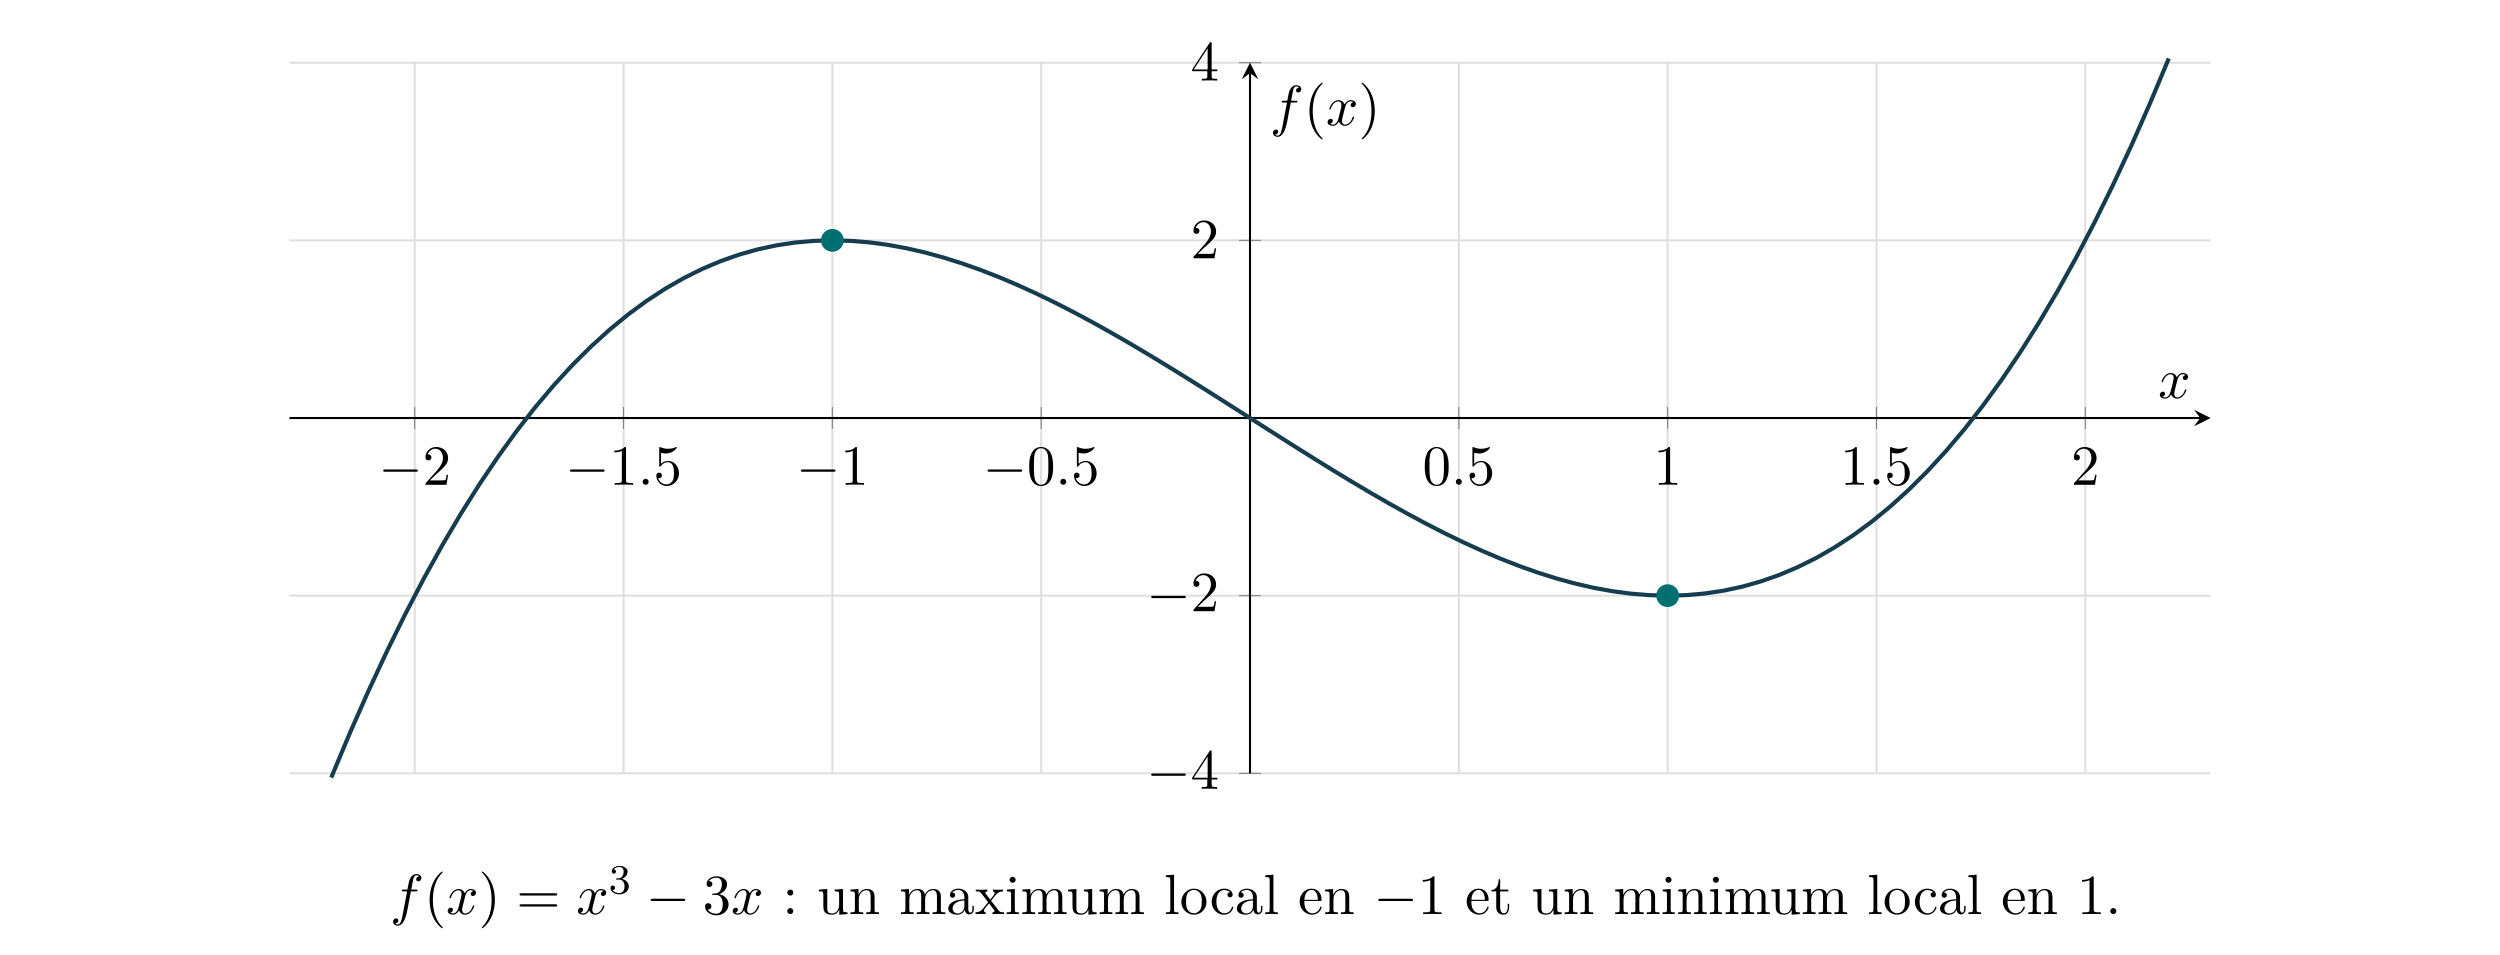
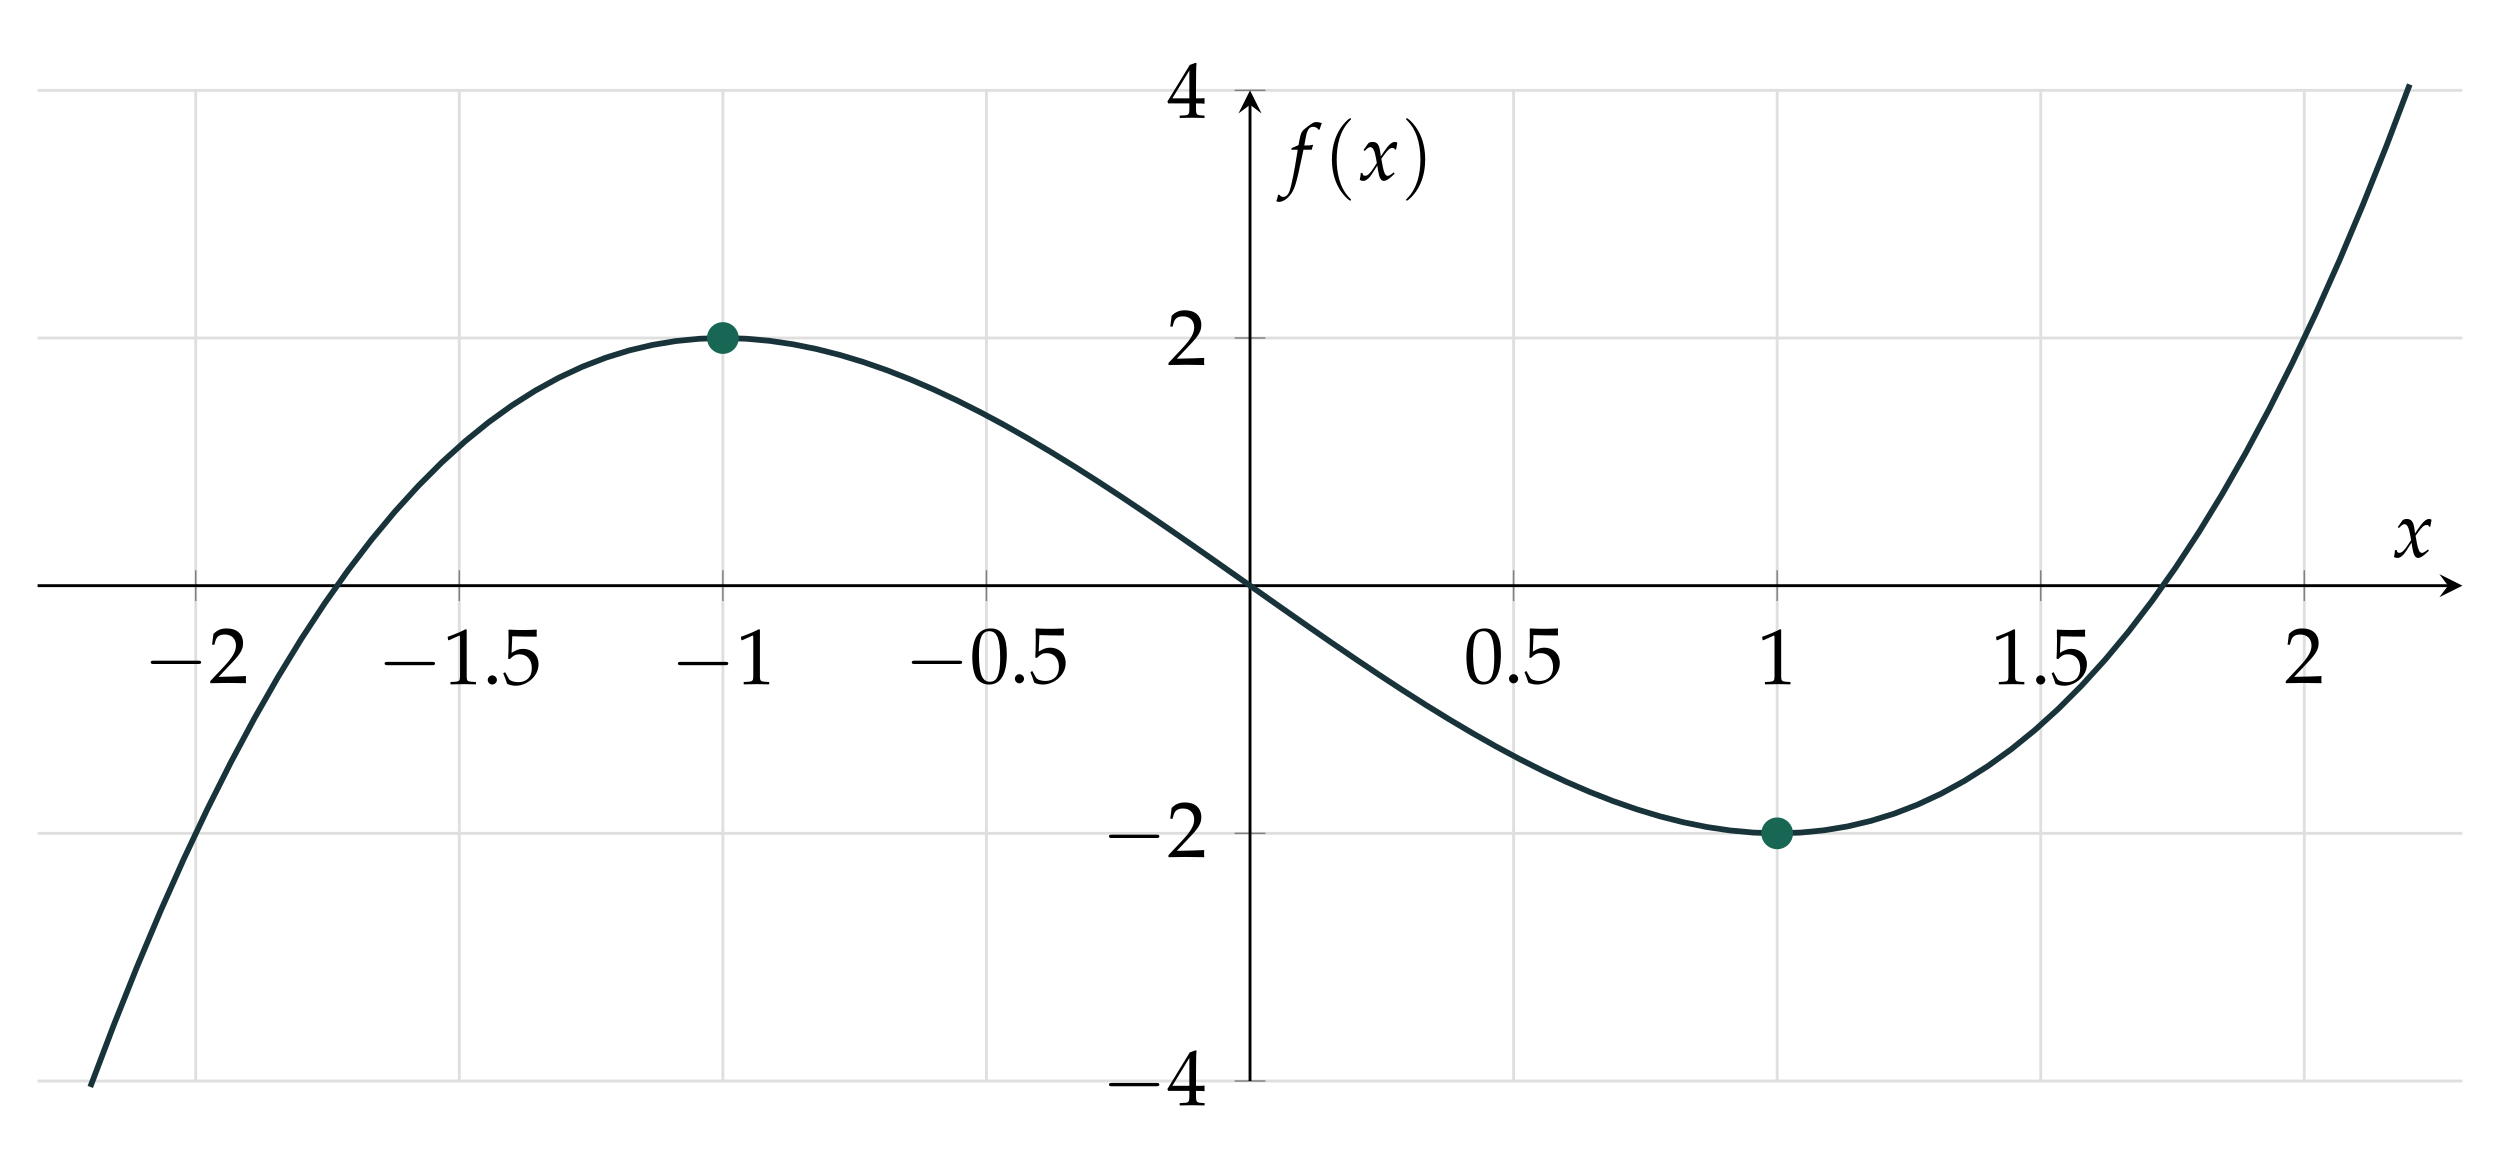
- <svg xmlns="http://www.w3.org/2000/svg" xmlns:xlink="http://www.w3.org/1999/xlink" version="1.1" width="480.514" height="183.398" viewBox="0 0 480.514 183.398">
+ <svg xmlns="http://www.w3.org/2000/svg" xmlns:xlink="http://www.w3.org/1999/xlink" version="1.1" width="344.688" height="161.936" viewBox="0 0 344.688 161.936">
  <defs>
-     <path id="font_1_1" d="M.694 .25C.694 .27 .675 .27 .661 .27H.116C.102 .27 .083 .27 .083 .25 .083 .23 .102 .23 .116 .23H.661C.675 .23 .694 .23 .694 .25Z" />
-     <path id="font_2_46" d="M.449 .174H.424C.419 .144 .412 .1 .402 .085 .395 .077 .329 .077 .307 .077H.127L.233 .18C.389 .318 .449 .372 .449 .472 .449 .586 .359 .666 .237 .666 .124 .666 .05 .574 .05 .485 .05 .429 .1 .429 .103 .429 .12 .429 .155 .441 .155 .482 .155 .508 .137 .534 .102 .534 .094 .534 .092 .534 .089 .533 .112 .598 .166 .635 .224 .635 .315 .635 .358 .554 .358 .472 .358 .392 .308 .313 .253 .251L.061 .037C.05 .026 .05 .024 .05 0H.421L.449 .174Z" />
-     <path id="font_2_28" d="M.419 0V.031H.387C.297 .031 .294 .042 .294 .079V.64C.294 .664 .294 .666 .271 .666 .209 .602 .121 .602 .089 .602V.571C.109 .571 .168 .571 .22 .597V.079C.22 .043 .217 .031 .127 .031H.095V0C.13 .003 .217 .003 .257 .003 .297 .003 .384 .003 .419 0Z" />
-     <path id="font_3_2" d="M.192 .053C.192 .082 .168 .106 .139 .106 .11 .106 .086 .082 .086 .053 .086 .024 .11 0 .139 0 .168 0 .192 .024 .192 .053Z" />
-     <path id="font_2_16" d="M.449 .201C.449 .32 .367 .42 .259 .42 .211 .42 .168 .404 .132 .369V.564C.152 .558 .185 .551 .217 .551 .34 .551 .41 .642 .41 .655 .41 .661 .407 .666 .4 .666 .4 .666 .397 .666 .392 .663 .372 .654 .323 .634 .256 .634 .216 .634 .17 .641 .123 .662 .115 .665 .111 .665 .111 .665 .101 .665 .101 .657 .101 .641V.345C.101 .327 .101 .319 .115 .319 .122 .319 .124 .322 .128 .328 .139 .344 .176 .398 .257 .398 .309 .398 .334 .352 .342 .334 .358 .297 .36 .257 .36 .207 .36 .172 .36 .112 .336 .07 .312 .031 .275 .006 .229 .006 .156 .006 .099 .058 .082 .117 .085 .117 .088 .116 .099 .116 .132 .116 .149 .141 .149 .165 .149 .189 .132 .214 .099 .214 .085 .214 .05 .207 .05 .161 .05 .074 .119-.022 .231-.022 .347-.022 .449 .073 .449 .2V.201Z" />
-     <path id="font_2_53" d="M.46 .32C.46 .4 .455 .48 .42 .554 .374 .65 .292 .666 .25 .666 .19 .666 .117 .64 .076 .547 .044 .478 .039 .4 .039 .32 .039 .245 .043 .155 .084 .079 .127-.002 .2-.022 .249-.022 .303-.022 .379-.001 .423 .094 .455 .163 .46 .241 .46 .32M.377 .332C.377 .257 .377 .189 .366 .125 .351 .03 .294-0 .249-0 .21-0 .151 .025 .133 .121 .122 .181 .122 .273 .122 .332 .122 .396 .122 .462 .13 .516 .149 .635 .224 .644 .249 .644 .282 .644 .348 .626 .367 .527 .377 .471 .377 .395 .377 .332Z" />
-     <path id="font_2_17" d="M.471 .165V.196H.371V.651C.371 .671 .371 .677 .355 .677 .346 .677 .343 .677 .335 .665L.028 .196V.165H.294V.078C.294 .042 .292 .031 .218 .031H.197V0C.238 .003 .29 .003 .332 .003 .374 .003 .427 .003 .468 0V.031H.447C.373 .031 .371 .042 .371 .078V.165H.471M.3 .196H.056L.3 .569V.196Z" />
-     <path id="font_3_21" d="M.496 .143C.496 .153 .487 .153 .484 .153 .475 .153 .473 .149 .471 .142 .438 .035 .37 .011 .338 .011 .299 .011 .283 .043 .283 .077 .283 .099 .289 .121 .3 .165L.334 .302C.34 .328 .363 .42 .433 .42 .438 .42 .462 .42 .483 .407 .455 .402 .435 .377 .435 .353 .435 .337 .446 .318 .473 .318 .495 .318 .527 .336 .527 .376 .527 .428 .468 .442 .434 .442 .376 .442 .341 .389 .329 .366 .304 .432 .25 .442 .221 .442 .117 .442 .06 .313 .06 .288 .06 .278 .072 .278 .072 .278 .08 .278 .083 .28 .085 .289 .119 .395 .185 .42 .219 .42 .238 .42 .273 .411 .273 .353 .273 .322 .256 .255 .219 .115 .203 .053 .168 .011 .124 .011 .118 .011 .095 .011 .074 .024 .099 .029 .121 .05 .121 .078 .121 .105 .099 .113 .084 .113 .054 .113 .029 .087 .029 .055 .029 .009 .079-.011 .123-.011 .189-.011 .225 .059 .228 .065 .24 .028 .276-.011 .336-.011 .439-.011 .496 .118 .496 .143Z" />
-     <path id="font_3_16" d="M.552 .636C.552 .682 .506 .705 .465 .705 .431 .705 .368 .687 .338 .588 .332 .567 .329 .557 .305 .431H.236C.217 .431 .206 .431 .206 .412 .206 .4 .215 .4 .234 .4H.3L.225 .005C.207-.092 .19-.183 .138-.183 .134-.183 .109-.183 .09-.165 .136-.162 .145-.126 .145-.111 .145-.088 .127-.076 .108-.076 .082-.076 .053-.098 .053-.136 .053-.181 .097-.205 .138-.205 .193-.205 .233-.146 .251-.108 .283-.045 .306 .076 .307 .083L.367 .4H.453C.473 .4 .483 .4 .483 .42 .483 .431 .473 .431 .456 .431H.373C.384 .489 .383 .487 .394 .545 .398 .566 .412 .637 .418 .649 .427 .668 .444 .683 .465 .683 .469 .683 .495 .683 .514 .665 .47 .661 .46 .626 .46 .611 .46 .588 .478 .576 .497 .576 .523 .576 .552 .598 .552 .636Z" />
-     <path id="font_2_31" d="M.331-.24C.331-.237 .331-.235 .314-.218 .189-.092 .157 .097 .157 .25 .157 .424 .195 .598 .318 .723 .331 .735 .331 .737 .331 .74 .331 .747 .327 .75 .321 .75 .311 .75 .221 .682 .162 .555 .111 .445 .099 .334 .099 .25 .099 .172 .11 .051 .165-.062 .225-.185 .311-.25 .321-.25 .327-.25 .331-.247 .331-.24Z" />
-     <path id="font_2_32" d="M.289 .25C.289 .328 .278 .449 .223 .562 .163 .685 .077 .75 .067 .75 .061 .75 .057 .746 .057 .74 .057 .737 .057 .735 .076 .717 .174 .618 .231 .459 .231 .25 .231 .079 .194-.097 .07-.223 .057-.235 .057-.237 .057-.24 .057-.246 .061-.25 .067-.25 .077-.25 .167-.182 .226-.055 .277 .055 .289 .166 .289 .25Z" />
-     <path id="font_2_13" d="M.721 .347C.721 .367 .702 .367 .688 .367H.089C.075 .367 .056 .367 .056 .347 .056 .327 .075 .327 .09 .327H.687C.702 .327 .721 .327 .721 .347M.721 .153C.721 .173 .702 .173 .687 .173H.09C.075 .173 .056 .173 .056 .153 .056 .133 .075 .133 .089 .133H.688C.702 .133 .721 .133 .721 .153Z" />
-     <path id="font_4_2" d="M.486 .171C.486 .254 .42 .33 .318 .352 .397 .38 .456 .448 .456 .528 .456 .608 .366 .665 .262 .665 .155 .665 .074 .607 .074 .531 .074 .494 .099 .478 .125 .478 .156 .478 .176 .5 .176 .529 .176 .566 .144 .58 .122 .581 .164 .636 .241 .639 .259 .639 .285 .639 .361 .631 .361 .528 .361 .458 .332 .416 .318 .4 .288 .369 .265 .367 .204 .363 .185 .362 .177 .361 .177 .348 .177 .334 .186 .334 .203 .334H.253C.332 .334 .382 .276 .382 .171 .382 .045 .311 .009 .258 .009 .203 .009 .128 .028 .093 .081 .129 .081 .154 .104 .154 .137 .154 .169 .131 .192 .099 .192 .072 .192 .044 .175 .044 .135 .044 .04 .146-.021 .26-.021 .393-.021 .486 .07 .486 .17V.171Z" />
-     <path id="font_2_45" d="M.457 .17C.457 .253 .394 .331 .29 .352 .372 .379 .43 .449 .43 .528 .43 .61 .342 .666 .246 .666 .145 .666 .069 .606 .069 .53 .069 .497 .091 .478 .12 .478 .151 .478 .171 .5 .171 .529 .171 .579 .124 .579 .109 .579 .14 .628 .206 .641 .242 .641 .283 .641 .338 .619 .338 .529 .338 .517 .336 .459 .31 .415 .28 .367 .246 .364 .221 .363 .213 .362 .189 .36 .182 .36 .174 .359 .167 .358 .167 .348 .167 .337 .174 .337 .191 .337H.235C.317 .337 .354 .269 .354 .17 .354 .034 .285 .006 .241 .006 .198 .006 .123 .022 .088 .081 .123 .076 .154 .098 .154 .136 .154 .172 .127 .192 .098 .192 .074 .192 .042 .178 .042 .134 .042 .043 .135-.022 .244-.022 .366-.022 .457 .068 .457 .17Z" />
-     <path id="font_5_7" d="M.192 .378C.192 .407 .168 .431 .139 .431 .11 .431 .086 .407 .086 .378 .086 .349 .11 .325 .139 .325 .168 .325 .192 .349 .192 .378M.192 .053C.192 .082 .168 .106 .139 .106 .11 .106 .086 .082 .086 .053 .086 .024 .11 0 .139 0 .168 0 .192 .024 .192 .053Z" />
-     <path id="font_5_48" d="M.535 0V.031C.465 .031 .457 .038 .457 .087V.442L.31 .431V.4C.38 .4 .388 .393 .388 .344V.166C.388 .079 .34 .011 .267 .011 .183 .011 .179 .058 .179 .11V.442L.032 .431V.4C.11 .4 .11 .397 .11 .308V.158C.11 .08 .11-.011 .262-.011 .318-.011 .362 .017 .391 .079V-.011L.535 0Z" />
-     <path id="font_5_25" d="M.535 0V.031C.483 .031 .458 .031 .457 .061V.252C.457 .338 .457 .369 .426 .405 .412 .422 .379 .442 .321 .442 .248 .442 .201 .399 .173 .337V.442L.032 .431V.4C.102 .4 .11 .393 .11 .344V.076C.11 .031 .099 .031 .032 .031V0L.145 .003 .257 0V.031C.19 .031 .179 .031 .179 .076V.26C.179 .364 .25 .42 .314 .42 .377 .42 .388 .366 .388 .309V.076C.388 .031 .377 .031 .31 .031V0L.423 .003 .535 0Z" />
-     <path id="font_5_24" d="M.813 0V.031C.761 .031 .736 .031 .735 .061V.252C.735 .338 .735 .369 .704 .405 .69 .422 .657 .442 .599 .442 .515 .442 .471 .382 .454 .344 .44 .431 .366 .442 .321 .442 .248 .442 .201 .399 .173 .337V.442L.032 .431V.4C.102 .4 .11 .393 .11 .344V.076C.11 .031 .099 .031 .032 .031V0L.145 .003 .257 0V.031C.19 .031 .179 .031 .179 .076V.26C.179 .364 .25 .42 .314 .42 .377 .42 .388 .366 .388 .309V.076C.388 .031 .377 .031 .31 .031V0L.423 .003 .535 0V.031C.468 .031 .457 .031 .457 .076V.26C.457 .364 .528 .42 .592 .42 .655 .42 .666 .366 .666 .309V.076C.666 .031 .655 .031 .588 .031V0L.701 .003 .813 0Z" />
-     <path id="font_5_2" d="M.483 .089V.145H.458V.089C.458 .031 .433 .025 .422 .025 .389 .025 .385 .07 .385 .075V.275C.385 .317 .385 .356 .349 .393 .31 .432 .26 .448 .212 .448 .13 .448 .061 .401 .061 .335 .061 .305 .081 .288 .107 .288 .135 .288 .153 .308 .153 .334 .153 .346 .148 .379 .102 .38 .129 .415 .178 .426 .21 .426 .259 .426 .316 .387 .316 .298V.261C.265 .258 .195 .255 .132 .225 .057 .191 .032 .139 .032 .095 .032 .014 .129-.011 .192-.011 .258-.011 .304 .029 .323 .076 .327 .036 .354-.006 .401-.006 .422-.006 .483 .008 .483 .089M.316 .14C.316 .045 .244 .011 .199 .011 .15 .011 .109 .046 .109 .096 .109 .151 .151 .234 .316 .24V.14Z" />
-     <path id="font_5_50" d="M.516 0V.031C.462 .031 .444 .033 .421 .062L.287 .235C.317 .273 .355 .322 .379 .348 .41 .384 .451 .399 .498 .4V.431C.472 .429 .442 .428 .416 .428 .386 .428 .333 .43 .32 .431V.4C.341 .397 .349 .384 .349 .368 .349 .352 .339 .339 .334 .333L.272 .255 .194 .356C.185 .366 .185 .368 .185 .374 .185 .389 .2 .398 .22 .399V.431L.112 .428C.091 .428 .044 .429 .017 .431V.4C.087 .4 .088 .399 .135 .339L.234 .21C.187 .15 .187 .148 .14 .091 .092 .033 .033 .031 .012 .031V0C.038 .002 .069 .003 .095 .003L.19 0V.031C.168 .034 .161 .047 .161 .062 .161 .084 .19 .117 .251 .189L.327 .089C.335 .078 .348 .062 .348 .056 .348 .047 .339 .032 .312 .031V0L.42 .003C.447 .003 .486 .002 .516 0Z" />
-     <path id="font_5_54" d="M.247 0V.031C.181 .031 .177 .036 .177 .075V.442L.037 .431V.4C.102 .4 .111 .394 .111 .345V.076C.111 .031 .1 .031 .033 .031V0L.143 .003C.178 .003 .213 .001 .247 0M.192 .604C.192 .631 .169 .657 .139 .657 .105 .657 .085 .629 .085 .604 .085 .577 .108 .551 .138 .551 .172 .551 .192 .579 .192 .604Z" />
-     <path id="font_5_22" d="M.255 0V.031C.188 .031 .177 .031 .177 .076V.694L.033 .683V.652C.103 .652 .111 .645 .111 .596V.076C.111 .031 .1 .031 .033 .031V0L.144 .003 .255 0Z" />
-     <path id="font_5_27" d="M.471 .214C.471 .342 .371 .448 .25 .448 .125 .448 .028 .339 .028 .214 .028 .085 .132-.011 .249-.011 .37-.011 .471 .087 .471 .214M.388 .222C.388 .186 .388 .132 .366 .088 .344 .043 .3 .014 .25 .014 .207 .014 .163 .035 .136 .081 .111 .125 .111 .186 .111 .222 .111 .261 .111 .315 .135 .359 .162 .405 .209 .426 .249 .426 .293 .426 .336 .404 .362 .361 .388 .318 .388 .26 .388 .222Z" />
-     <path id="font_5_6" d="M.415 .119C.415 .129 .405 .129 .402 .129 .393 .129 .391 .125 .389 .119 .36 .026 .295 .014 .258 .014 .205 .014 .117 .057 .117 .218 .117 .381 .199 .423 .252 .423 .261 .423 .324 .422 .359 .386 .318 .383 .312 .353 .312 .34 .312 .314 .33 .294 .358 .294 .384 .294 .404 .311 .404 .341 .404 .409 .328 .448 .251 .448 .126 .448 .034 .34 .034 .216 .034 .088 .133-.011 .249-.011 .383-.011 .415 .109 .415 .119Z" />
-     <path id="font_5_11" d="M.415 .119C.415 .129 .407 .131 .402 .131 .393 .131 .391 .125 .389 .117 .354 .014 .264 .014 .254 .014 .204 .014 .164 .044 .141 .081 .111 .129 .111 .195 .111 .231H.39C.412 .231 .415 .231 .415 .252 .415 .351 .361 .448 .236 .448 .12 .448 .028 .345 .028 .22 .028 .086 .133-.011 .248-.011 .37-.011 .415 .1 .415 .119M.349 .252H.112C.118 .401 .202 .426 .236 .426 .339 .426 .349 .291 .349 .252Z" />
-     <path id="font_5_44" d="M.332 .124V.181H.307V.126C.307 .052 .277 .014 .24 .014 .173 .014 .173 .105 .173 .122V.4H.316V.431H.173V.614H.148C.147 .532 .117 .426 .019 .422V.4H.104V.124C.104 .001 .197-.011 .233-.011 .304-.011 .332 .06 .332 .124V.124Z" />
-     <path id="font_5_28" d="M.419 0V.031H.387C.297 .031 .294 .042 .294 .079V.64C.294 .664 .294 .666 .271 .666 .209 .602 .121 .602 .089 .602V.571C.109 .571 .168 .571 .22 .597V.079C.22 .043 .217 .031 .127 .031H.095V0C.13 .003 .217 .003 .257 .003 .297 .003 .384 .003 .419 0Z" />
-     <path id="font_5_33" d="M.192 .053C.192 .082 .168 .106 .139 .106 .11 .106 .086 .082 .086 .053 .086 .024 .11 0 .139 0 .168 0 .192 .024 .192 .053Z" />
+     <path id="font_1_1" d="M.659 .23C.676 .23 .694 .23 .694 .25 .694 .27 .676 .27 .659 .27H.118C.101 .27 .083 .27 .083 .25 .083 .23 .101 .23 .118 .23H.659Z" />
+     <path id="font_2_20" d="M.016 .023V-.003C.203 0 .203 0 .239 0 .275 0 .275 0 .468-.003 .466 .018 .466 .028 .466 .042 .466 .055 .466 .065 .468 .087 .353 .082 .307 .081 .122 .077L.304 .27C.401 .373 .431 .428 .431 .503 .431 .618 .353 .689 .226 .689 .154 .689 .105 .669 .056 .619L.039 .483H.068L.081 .529C.097 .587 .133 .612 .2 .612 .286 .612 .341 .558 .341 .473 .341 .398 .299 .324 .186 .204L.016 .023Z" />
+     <path id="font_2_19" d="M.067 .555H.077L.206 .613C.207 .614 .208 .614 .209 .614 .215 .614 .217 .605 .217 .581V.096C.217 .044 .206 .033 .152 .03L.096 .027V-.003C.25 0 .25 0 .261 0 .274 0 .296 0 .33-.001 .342-.002 .377-.002 .418-.003V.027L.366 .03C.311 .033 .301 .044 .301 .096V.689L.287 .694C.222 .66 .151 .63 .06 .598L.067 .555Z" />
+     <path id="font_2_28" d="M.124 .111C.094 .111 .067 .083 .067 .053 .067 .023 .094-.005 .123-.005 .155-.005 .183 .022 .183 .053 .183 .083 .155 .111 .124 .111Z" />
+     <path id="font_2_23" d="M.127 .605C.256 .601 .312 .6 .432 .6L.437 .605C.435 .623 .435 .631 .435 .644 .435 .658 .435 .666 .437 .684L.432 .689C.357 .685 .312 .684 .258 .684 .203 .684 .159 .685 .084 .689L.079 .684C.08 .623 .081 .579 .081 .547 .081 .462 .078 .366 .075 .322L.095 .316C.142 .363 .169 .377 .218 .377 .314 .377 .374 .309 .374 .201 .374 .09 .31 .025 .201 .025 .147 .025 .097 .043 .083 .069L.037 .151 .013 .137C.036 .08 .048 .048 .062 .004 .09-.011 .13-.02 .173-.02 .24-.02 .311 .009 .366 .057 .427 .111 .459 .179 .459 .253 .459 .366 .378 .446 .264 .446 .216 .446 .18 .433 .118 .396L.127 .605Z" />
+     <path id="font_2_27" d="M.263 .689C.108 .689 .029 .566 .029 .324 .029 .207 .05 .106 .085 .057 .12 .008 .176-.02 .238-.02 .389-.02 .465 .11 .465 .366 .465 .585 .4 .689 .263 .689M.245 .654C.342 .654 .381 .556 .381 .316 .381 .103 .343 .015 .251 .015 .154 .015 .113 .116 .113 .36 .113 .571 .15 .654 .245 .654Z" />
+     <path id="font_2_22" d="M.28 .181V.106C.28 .046 .269 .032 .22 .03L.158 .027V-.003C.291 0 .291 0 .315 0 .339 0 .339 0 .472-.003V.027L.424 .03C.375 .033 .364 .046 .364 .106V.181C.423 .181 .444 .18 .472 .177V.248C.425 .244 .406 .244 .391 .245H.388 .364V.384C.364 .562 .366 .648 .371 .689L.359 .694 .285 .667 .002 .204 .013 .181H.28M.28 .245H.065L.28 .597V.245Z" />
+     <path id="font_3_17" d="M.021 .088C.021 .068 .019 .055 .013 .023 .011 .011 .01 .008 .009 .001 .024-.007 .04-.011 .052-.011 .085-.011 .124 .018 .155 .065L.231 .182 .242 .113C.255 .028 .278-.011 .314-.011 .336-.011 .368 .006 .4 .035L.449 .079 .44 .098C.404 .068 .379 .053 .363 .053 .348 .053 .335 .063 .325 .083 .316 .102 .305 .139 .3 .168L.282 .269 .317 .318C.364 .383 .391 .406 .422 .406 .438 .406 .45 .398 .455 .383L.469 .387 .484 .472C.472 .479 .463 .482 .454 .482 .414 .482 .374 .446 .312 .354L.275 .299 .269 .347C.257 .446 .23 .482 .171 .482 .145 .482 .123 .474 .114 .461L.056 .378 .073 .368C.103 .402 .123 .416 .142 .416 .175 .416 .197 .375 .214 .277L.225 .215 .185 .153C.142 .086 .108 .054 .08 .054 .065 .054 .054 .058 .052 .063L.041 .091 .021 .088Z" />
+     <path id="font_3_12" d="M.286 .383C.29 .402 .297 .425 .303 .439L.299 .446 .292 .444C.268 .438 .257 .437 .208 .437H.192L.213 .549C.229 .635 .257 .673 .303 .673 .333 .673 .36 .658 .375 .634L.385 .638C.39 .654 .4 .685 .408 .705L.413 .72C.397 .727 .366 .733 .343 .733 .332 .733 .316 .73 .308 .726 .284 .715 .202 .654 .179 .63 .157 .608 .145 .578 .134 .521L.119 .442C.078 .422 .058 .414 .033 .405L.028 .383H.109L.1 .327C.07 .132 .033-.054 .011-.123-.007-.182-.037-.213-.073-.213-.096-.213-.107-.206-.125-.184L-.139-.188C-.143-.211-.157-.259-.162-.268-.153-.273-.138-.276-.127-.276-.086-.276-.032-.245 .007-.198 .068-.126 .09-.056 .163 .295 .166 .307 .174 .345 .182 .383H.286Z" />
+     <path id="font_4_1" d="M.331-.24C.331-.237 .331-.235 .314-.218 .189-.092 .157 .097 .157 .25 .157 .424 .195 .598 .318 .723 .331 .735 .331 .737 .331 .74 .331 .747 .327 .75 .321 .75 .311 .75 .221 .682 .162 .555 .111 .445 .099 .334 .099 .25 .099 .172 .11 .051 .165-.062 .225-.185 .311-.25 .321-.25 .327-.25 .331-.247 .331-.24Z" />
+     <path id="font_4_2" d="M.289 .25C.289 .328 .278 .449 .223 .562 .163 .685 .077 .75 .067 .75 .061 .75 .057 .746 .057 .74 .057 .737 .057 .735 .076 .717 .174 .618 .231 .459 .231 .25 .231 .079 .194-.097 .07-.223 .057-.235 .057-.237 .057-.24 .057-.246 .061-.25 .067-.25 .077-.25 .167-.182 .226-.055 .277 .055 .289 .166 .289 .25Z" />
  </defs>
-   <path transform="matrix(1,0,0,-1,55.632,149.457)" stroke-width=".399" stroke-linecap="butt" stroke-miterlimit="10" stroke-linejoin="miter" fill="none" stroke="#dfdfdf" d="M24.082 .819V137.406M64.218 .819V137.406M104.354 .819V137.406M144.491 .819V137.406M224.763 .819V137.406M264.899 .819V137.406M305.036 .819V137.406M345.172 .819V137.406" />
-   <path transform="matrix(1,0,0,-1,55.632,149.457)" stroke-width=".399" stroke-linecap="butt" stroke-miterlimit="10" stroke-linejoin="miter" fill="none" stroke="#dfdfdf" d="M0 .819H369.254M0 34.966H369.254M0 103.26H369.254M0 137.406H369.254" />
-   <path transform="matrix(1,0,0,-1,55.632,149.457)" stroke-width=".199" stroke-linecap="butt" stroke-miterlimit="10" stroke-linejoin="miter" fill="none" stroke="#7f807f" d="M24.082 66.987V71.239M64.218 66.987V71.239M104.354 66.987V71.239M144.491 66.987V71.239M224.763 66.987V71.239M264.899 66.987V71.239M305.036 66.987V71.239M345.172 66.987V71.239" />
-   <path transform="matrix(1,0,0,-1,55.632,149.457)" stroke-width=".199" stroke-linecap="butt" stroke-miterlimit="10" stroke-linejoin="miter" fill="none" stroke="#7f807f" d="M182.501 .819H186.753M182.501 34.966H186.753M182.501 103.26H186.753M182.501 137.406H186.753" />
-   <path transform="matrix(1,0,0,-1,55.632,149.457)" stroke-width=".399" stroke-linecap="butt" stroke-miterlimit="10" stroke-linejoin="miter" fill="none" stroke="#000000" d="M0 69.113H367.261" />
-   <path transform="matrix(1,0,0,-1,422.8931,80.34416)" d="M1.993 0-1.196 1.594 0 0-1.196-1.594" />
-   <path transform="matrix(1,0,0,-1,55.632,149.457)" stroke-width=".399" stroke-linecap="butt" stroke-miterlimit="10" stroke-linejoin="miter" fill="none" stroke="#000000" d="M184.627 .819V135.414" />
-   <path transform="matrix(0,-1,-1,-0,240.2588,14.04332)" d="M1.993 0-1.196 1.594 0 0-1.196-1.594" />
-   <use data-text="−" xlink:href="#font_1_1" transform="matrix(10.9091,0,0,-10.9091,72.744,93.17601)" />
-   <use data-text="2" xlink:href="#font_2_46" transform="matrix(10.9091,0,0,-10.9091,81.22901,93.17601)" />
-   <use data-text="−" xlink:href="#font_1_1" transform="matrix(10.9091,0,0,-10.9091,108.638,93.17601)" />
-   <use data-text="1" xlink:href="#font_2_28" transform="matrix(10.9091,0,0,-10.9091,117.122,93.17601)" />
-   <use data-text="." xlink:href="#font_3_2" transform="matrix(10.9091,0,0,-10.9091,122.577,93.17601)" />
-   <use data-text="5" xlink:href="#font_2_16" transform="matrix(10.9091,0,0,-10.9091,125.607,93.17601)" />
-   <use data-text="−" xlink:href="#font_1_1" transform="matrix(10.9091,0,0,-10.9091,153.016,93.17601)" />
-   <use data-text="1" xlink:href="#font_2_28" transform="matrix(10.9091,0,0,-10.9091,161.501,93.17601)" />
-   <use data-text="−" xlink:href="#font_1_1" transform="matrix(10.9091,0,0,-10.9091,188.908,93.17601)" />
-   <use data-text="0" xlink:href="#font_2_53" transform="matrix(10.9091,0,0,-10.9091,197.393,93.17601)" />
-   <use data-text="." xlink:href="#font_3_2" transform="matrix(10.9091,0,0,-10.9091,202.847,93.17601)" />
-   <use data-text="5" xlink:href="#font_2_16" transform="matrix(10.9091,0,0,-10.9091,205.878,93.17601)" />
-   <use data-text="0" xlink:href="#font_2_53" transform="matrix(10.9091,0,0,-10.9091,273.423,93.17601)" />
-   <use data-text="." xlink:href="#font_3_2" transform="matrix(10.9091,0,0,-10.9091,278.878,93.17601)" />
-   <use data-text="5" xlink:href="#font_2_16" transform="matrix(10.9091,0,0,-10.9091,281.908,93.17601)" />
-   <use data-text="1" xlink:href="#font_2_28" transform="matrix(10.9091,0,0,-10.9091,317.801,93.17601)" />
-   <use data-text="1" xlink:href="#font_2_28" transform="matrix(10.9091,0,0,-10.9091,353.694,93.17601)" />
-   <use data-text="." xlink:href="#font_3_2" transform="matrix(10.9091,0,0,-10.9091,359.149,93.17601)" />
-   <use data-text="5" xlink:href="#font_2_16" transform="matrix(10.9091,0,0,-10.9091,362.179,93.17601)" />
-   <use data-text="2" xlink:href="#font_2_46" transform="matrix(10.9091,0,0,-10.9091,398.073,93.17601)" />
-   <use data-text="−" xlink:href="#font_1_1" transform="matrix(10.9091,0,0,-10.9091,220.356,151.618)" />
-   <use data-text="4" xlink:href="#font_2_17" transform="matrix(10.9091,0,0,-10.9091,228.841,151.618)" />
-   <use data-text="−" xlink:href="#font_1_1" transform="matrix(10.9091,0,0,-10.9091,220.356,117.471)" />
-   <use data-text="2" xlink:href="#font_2_46" transform="matrix(10.9091,0,0,-10.9091,228.841,117.471)" />
-   <use data-text="2" xlink:href="#font_2_46" transform="matrix(10.9091,0,0,-10.9091,228.841,49.634)" />
-   <use data-text="4" xlink:href="#font_2_17" transform="matrix(10.9091,0,0,-10.9091,228.841,15.487)" />
-   <path transform="matrix(1,0,0,-1,55.632,149.457)" stroke-width=".797" stroke-linecap="butt" stroke-miterlimit="10" stroke-linejoin="miter" fill="none" stroke="#163c50" d="M8.027 0 11.595 8.52 15.162 16.605 18.73 24.261 22.298 31.5 25.865 38.33 29.433 44.76 33.001 50.798 36.568 56.454 40.136 61.737 43.704 66.655 47.271 71.219 50.839 75.436 54.406 79.316 57.974 82.867 61.542 86.1 65.109 89.022 68.677 91.643 72.245 93.971 75.812 96.017 79.38 97.787 82.948 99.293 86.515 100.543 90.083 101.545 93.65 102.308 97.218 102.843 100.786 103.157 104.353 103.26 107.921 103.16 111.489 102.867 115.056 102.39 118.624 101.737 122.191 100.918 125.759 99.941 129.327 98.816 132.894 97.552 136.462 96.158 140.03 94.641 143.597 93.013 147.165 91.281 150.733 89.455 154.3 87.543 157.868 85.555 161.435 83.499 165.003 81.385 168.571 79.221 172.138 77.017 175.706 74.782 179.274 72.524 182.841 70.252 186.409 67.976 189.976 65.704 193.544 63.446 197.112 61.211 200.679 59.007 204.247 56.843 207.815 54.729 211.382 52.673 214.95 50.685 218.518 48.773 222.085 46.946 225.653 45.214 229.22 43.586 232.788 42.07 236.356 40.675 239.923 39.41 243.491 38.285 247.059 37.309 250.626 36.49 254.194 35.837 257.762 35.359 261.329 35.066 264.897 34.966 268.464 35.069 272.032 35.383 275.6 35.917 279.167 36.68 282.735 37.682 286.303 38.931 289.87 40.437 293.438 42.207 297.005 44.252 300.573 46.581 304.141 49.201 307.708 52.123 311.276 55.355 314.844 58.906 318.411 62.786 321.979 67.003 325.546 71.566 329.114 76.484 332.682 81.766 336.249 87.422 339.817 93.46 343.385 99.889 346.952 106.718 350.52 113.957 354.088 121.614 357.655 129.697 361.223 138.217" />
-   <path transform="matrix(1,0,0,-1,55.632,149.457)" d="M106.347 103.26C106.347 104.36 105.455 105.252 104.354 105.252 103.254 105.252 102.362 104.36 102.362 103.26 102.362 102.159 103.254 101.267 104.354 101.267 105.455 101.267 106.347 102.159 106.347 103.26ZM104.354 103.26" fill="#006f72" />
-   <path transform="matrix(1,0,0,-1,55.632,149.457)" stroke-width=".399" stroke-linecap="butt" stroke-miterlimit="10" stroke-linejoin="miter" fill="none" stroke="#006f72" d="M106.347 103.26C106.347 104.36 105.455 105.252 104.354 105.252 103.254 105.252 102.362 104.36 102.362 103.26 102.362 102.159 103.254 101.267 104.354 101.267 105.455 101.267 106.347 102.159 106.347 103.26ZM104.354 103.26" />
-   <path transform="matrix(1,0,0,-1,55.632,149.457)" d="M266.892 34.966C266.892 36.067 266 36.959 264.899 36.959 263.799 36.959 262.907 36.067 262.907 34.966 262.907 33.866 263.799 32.974 264.899 32.974 266 32.974 266.892 33.866 266.892 34.966ZM264.899 34.966" fill="#006f72" />
-   <path transform="matrix(1,0,0,-1,55.632,149.457)" stroke-width=".399" stroke-linecap="butt" stroke-miterlimit="10" stroke-linejoin="miter" fill="none" stroke="#006f72" d="M266.892 34.966C266.892 36.067 266 36.959 264.899 36.959 263.799 36.959 262.907 36.067 262.907 34.966 262.907 33.866 263.799 32.974 264.899 32.974 266 32.974 266.892 33.866 266.892 34.966ZM264.899 34.966" />
-   <path transform="matrix(1,0,0,-1,55.632,149.457)" stroke-width=".399" stroke-linecap="butt" stroke-miterlimit="10" stroke-linejoin="miter" fill="none" stroke="#006f72" d="" />
-   <use data-text="x" xlink:href="#font_3_21" transform="matrix(10.9091,0,0,-10.9091,414.811,76.51001)" />
-   <use data-text="f" xlink:href="#font_3_16" transform="matrix(10.9091,0,0,-10.9091,244.092,24.069)" />
-   <use data-text="(" xlink:href="#font_2_31" transform="matrix(10.9091,0,0,-10.9091,250.607,24.069)" />
-   <use data-text="x" xlink:href="#font_3_21" transform="matrix(10.9091,0,0,-10.9091,254.85,24.069)" />
-   <use data-text=")" xlink:href="#font_2_32" transform="matrix(10.9091,0,0,-10.9091,261.085,24.069)" />
-   <use data-text="f" xlink:href="#font_3_16" transform="matrix(10.9091,0,0,-10.9091,74.977,175.69)" />
-   <use data-text="(" xlink:href="#font_2_31" transform="matrix(10.9091,0,0,-10.9091,81.492,175.69)" />
-   <use data-text="x" xlink:href="#font_3_21" transform="matrix(10.9091,0,0,-10.9091,85.73399,175.69)" />
-   <use data-text=")" xlink:href="#font_2_32" transform="matrix(10.9091,0,0,-10.9091,91.969,175.69)" />
-   <use data-text="=" xlink:href="#font_2_13" transform="matrix(10.9091,0,0,-10.9091,99.24536,175.69)" />
-   <use data-text="x" xlink:href="#font_3_21" transform="matrix(10.9091,0,0,-10.9091,110.757,175.69)" />
-   <use data-text="3" xlink:href="#font_4_2" transform="matrix(7.9701,0,0,-7.9701,116.992,171.731)" />
-   <use data-text="−" xlink:href="#font_1_1" transform="matrix(10.9091,0,0,-10.9091,124.149,175.69)" />
-   <use data-text="3" xlink:href="#font_2_45" transform="matrix(10.9091,0,0,-10.9091,135.058,175.69)" />
-   <use data-text="x" xlink:href="#font_3_21" transform="matrix(10.9091,0,0,-10.9091,140.512,175.69)" />
-   <use data-text=":" xlink:href="#font_5_7" transform="matrix(10.9091,0,0,-10.9091,150.383,175.69)" />
-   <use data-text="u" xlink:href="#font_5_48" transform="matrix(10.9091,0,0,-10.9091,157.0485,175.69)" />
-   <use data-text="n" xlink:href="#font_5_25" transform="matrix(10.9091,0,0,-10.9091,163.1139,175.69)" />
-   <use data-text="m" xlink:href="#font_5_24" transform="matrix(10.9091,0,0,-10.9091,172.823,175.69)" />
-   <use data-text="a" xlink:href="#font_5_2" transform="matrix(10.9091,0,0,-10.9091,181.9103,175.69)" />
-   <use data-text="x" xlink:href="#font_5_50" transform="matrix(10.9091,0,0,-10.9091,187.3649,175.69)" />
-   <use data-text="i" xlink:href="#font_5_54" transform="matrix(10.9091,0,0,-10.9091,193.1249,175.69)" />
-   <use data-text="m" xlink:href="#font_5_24" transform="matrix(10.9091,0,0,-10.9091,196.1576,175.69)" />
-   <use data-text="u" xlink:href="#font_5_48" transform="matrix(10.9091,0,0,-10.9091,204.9394,175.69)" />
-   <use data-text="m" xlink:href="#font_5_24" transform="matrix(10.9091,0,0,-10.9091,211.0049,175.69)" />
-   <use data-text="l" xlink:href="#font_5_22" transform="matrix(10.9091,0,0,-10.9091,223.7249,175.69)" />
-   <use data-text="o" xlink:href="#font_5_27" transform="matrix(10.9091,0,0,-10.9091,226.7576,175.69)" />
-   <use data-text="c" xlink:href="#font_5_6" transform="matrix(10.9091,0,0,-10.9091,232.5176,175.69)" />
-   <use data-text="a" xlink:href="#font_5_2" transform="matrix(10.9091,0,0,-10.9091,237.3722,175.69)" />
-   <use data-text="l" xlink:href="#font_5_22" transform="matrix(10.9091,0,0,-10.9091,242.8267,175.69)" />
-   <use data-text="e" xlink:href="#font_5_11" transform="matrix(10.9091,0,0,-10.9091,249.4922,175.69)" />
-   <use data-text="n" xlink:href="#font_5_25" transform="matrix(10.9091,0,0,-10.9091,254.3467,175.69)" />
-   <use data-text="−" xlink:href="#font_1_1" transform="matrix(10.9091,0,0,-10.9091,264.018,175.69)" />
-   <use data-text="1" xlink:href="#font_2_28" transform="matrix(10.9091,0,0,-10.9091,272.503,175.69)" />
-   <use data-text="e" xlink:href="#font_5_11" transform="matrix(10.9091,0,0,-10.9091,281.594,175.69)" />
-   <use data-text="t" xlink:href="#font_5_44" transform="matrix(10.9091,0,0,-10.9091,286.4486,175.69)" />
-   <use data-text="u" xlink:href="#font_5_48" transform="matrix(10.9091,0,0,-10.9091,294.3249,175.69)" />
-   <use data-text="n" xlink:href="#font_5_25" transform="matrix(10.9091,0,0,-10.9091,300.3904,175.69)" />
-   <use data-text="m" xlink:href="#font_5_24" transform="matrix(10.9091,0,0,-10.9091,310.0995,175.69)" />
-   <use data-text="i" xlink:href="#font_5_54" transform="matrix(10.9091,0,0,-10.9091,319.1868,175.69)" />
-   <use data-text="n" xlink:href="#font_5_25" transform="matrix(10.9091,0,0,-10.9091,322.2195,175.69)" />
-   <use data-text="i" xlink:href="#font_5_54" transform="matrix(10.9091,0,0,-10.9091,328.2849,175.69)" />
-   <use data-text="m" xlink:href="#font_5_24" transform="matrix(10.9091,0,0,-10.9091,331.3177,175.69)" />
-   <use data-text="u" xlink:href="#font_5_48" transform="matrix(10.9091,0,0,-10.9091,340.0995,175.69)" />
-   <use data-text="m" xlink:href="#font_5_24" transform="matrix(10.9091,0,0,-10.9091,346.165,175.69)" />
-   <use data-text="l" xlink:href="#font_5_22" transform="matrix(10.9091,0,0,-10.9091,358.885,175.69)" />
-   <use data-text="o" xlink:href="#font_5_27" transform="matrix(10.9091,0,0,-10.9091,361.9177,175.69)" />
-   <use data-text="c" xlink:href="#font_5_6" transform="matrix(10.9091,0,0,-10.9091,367.6777,175.69)" />
-   <use data-text="a" xlink:href="#font_5_2" transform="matrix(10.9091,0,0,-10.9091,372.5322,175.69)" />
-   <use data-text="l" xlink:href="#font_5_22" transform="matrix(10.9091,0,0,-10.9091,377.9868,175.69)" />
-   <use data-text="e" xlink:href="#font_5_11" transform="matrix(10.9091,0,0,-10.9091,384.6522,175.69)" />
-   <use data-text="n" xlink:href="#font_5_25" transform="matrix(10.9091,0,0,-10.9091,389.5068,175.69)" />
-   <use data-text="1" xlink:href="#font_5_28" transform="matrix(10.9091,0,0,-10.9091,399.2159,175.69)" />
-   <use data-text="." xlink:href="#font_5_33" transform="matrix(10.9091,0,0,-10.9091,404.6705,175.69)" />
+   <path transform="matrix(1,0,0,-1,5.181,149.862)" stroke-width=".399" stroke-linecap="butt" stroke-miterlimit="10" stroke-linejoin="miter" fill="none" stroke="#dfdfdf" d="M21.804 .819V137.406M58.145 .819V137.406M94.485 .819V137.406M130.825 .819V137.406M203.506 .819V137.406M239.846 .819V137.406M276.187 .819V137.406M312.527 .819V137.406" />
+   <path transform="matrix(1,0,0,-1,5.181,149.862)" stroke-width=".399" stroke-linecap="butt" stroke-miterlimit="10" stroke-linejoin="miter" fill="none" stroke="#dfdfdf" d="M0 .819H334.331M0 34.966H334.331M0 103.26H334.331M0 137.406H334.331" />
+   <path transform="matrix(1,0,0,-1,5.181,149.862)" stroke-width=".199" stroke-linecap="butt" stroke-miterlimit="10" stroke-linejoin="miter" fill="none" stroke="#7f807f" d="M21.804 66.987V71.239M58.145 66.987V71.239M94.485 66.987V71.239M130.825 66.987V71.239M203.506 66.987V71.239M239.846 66.987V71.239M276.187 66.987V71.239M312.527 66.987V71.239" />
+   <path transform="matrix(1,0,0,-1,5.181,149.862)" stroke-width=".199" stroke-linecap="butt" stroke-miterlimit="10" stroke-linejoin="miter" fill="none" stroke="#7f807f" d="M165.04 .819H169.291M165.04 34.966H169.291M165.04 103.26H169.291M165.04 137.406H169.291" />
+   <path transform="matrix(1,0,0,-1,5.181,149.862)" stroke-width=".399" stroke-linecap="butt" stroke-miterlimit="10" stroke-linejoin="miter" fill="none" stroke="#000000" d="M0 69.113H332.339" />
+   <path transform="matrix(1,0,0,-1,337.5195,80.74916)" d="M1.993 0-1.196 1.594 0 0-1.196-1.594" />
+   <path transform="matrix(1,0,0,-1,5.181,149.862)" stroke-width=".399" stroke-linecap="butt" stroke-miterlimit="10" stroke-linejoin="miter" fill="none" stroke="#000000" d="M167.166 .819V135.414" />
+   <path transform="matrix(0,-1,-1,-0,172.3465,14.44832)" d="M1.993 0-1.196 1.594 0 0-1.196-1.594" />
+   <use data-text="−" xlink:href="#font_1_1" transform="matrix(11.3673,0,0,-11.3673,19.839,94.162)" />
+   <use data-text="2" xlink:href="#font_2_20" transform="matrix(10.9091,0,0,-10.9091,28.812,94.162)" />
+   <use data-text="−" xlink:href="#font_1_1" transform="matrix(11.3673,0,0,-11.3673,52.088,94.32601)" />
+   <use data-text="1" xlink:href="#font_2_19" transform="matrix(10.9091,0,0,-10.9091,61.061,94.32601)" />
+   <use data-text="." xlink:href="#font_2_28" transform="matrix(10.9091,0,0,-10.9091,66.51555,94.32601)" />
+   <use data-text="5" xlink:href="#font_2_23" transform="matrix(10.9091,0,0,-10.9091,69.24282,94.32601)" />
+   <use data-text="−" xlink:href="#font_1_1" transform="matrix(11.3673,0,0,-11.3673,92.51899,94.32601)" />
+   <use data-text="1" xlink:href="#font_2_19" transform="matrix(10.9091,0,0,-10.9091,101.491,94.32601)" />
+   <use data-text="−" xlink:href="#font_1_1" transform="matrix(11.3673,0,0,-11.3673,124.768,94.162)" />
+   <use data-text="0" xlink:href="#font_2_27" transform="matrix(10.9091,0,0,-10.9091,133.74,94.162)" />
+   <use data-text="." xlink:href="#font_2_28" transform="matrix(10.9091,0,0,-10.9091,139.1945,94.162)" />
+   <use data-text="5" xlink:href="#font_2_23" transform="matrix(10.9091,0,0,-10.9091,141.9218,94.162)" />
+   <use data-text="0" xlink:href="#font_2_27" transform="matrix(10.9091,0,0,-10.9091,201.866,94.162)" />
+   <use data-text="." xlink:href="#font_2_28" transform="matrix(10.9091,0,0,-10.9091,207.3205,94.162)" />
+   <use data-text="5" xlink:href="#font_2_23" transform="matrix(10.9091,0,0,-10.9091,210.0478,94.162)" />
+   <use data-text="1" xlink:href="#font_2_19" transform="matrix(10.9091,0,0,-10.9091,242.296,94.32601)" />
+   <use data-text="1" xlink:href="#font_2_19" transform="matrix(10.9091,0,0,-10.9091,274.545,94.32601)" />
+   <use data-text="." xlink:href="#font_2_28" transform="matrix(10.9091,0,0,-10.9091,279.9996,94.32601)" />
+   <use data-text="5" xlink:href="#font_2_23" transform="matrix(10.9091,0,0,-10.9091,282.7269,94.32601)" />
+   <use data-text="2" xlink:href="#font_2_20" transform="matrix(10.9091,0,0,-10.9091,314.976,94.162)" />
+   <use data-text="−" xlink:href="#font_1_1" transform="matrix(11.3673,0,0,-11.3673,151.956,152.381)" />
+   <use data-text="4" xlink:href="#font_2_22" transform="matrix(10.9091,0,0,-10.9091,160.928,152.381)" />
+   <use data-text="−" xlink:href="#font_1_1" transform="matrix(11.3673,0,0,-11.3673,151.956,118.153)" />
+   <use data-text="2" xlink:href="#font_2_20" transform="matrix(10.9091,0,0,-10.9091,160.928,118.153)" />
+   <use data-text="2" xlink:href="#font_2_20" transform="matrix(10.9091,0,0,-10.9091,160.928,50.29601)" />
+   <use data-text="4" xlink:href="#font_2_22" transform="matrix(10.9091,0,0,-10.9091,160.928,16.232)" />
+   <path transform="matrix(1,0,0,-1,5.181,149.862)" stroke-width=".797" stroke-linecap="butt" stroke-miterlimit="10" stroke-linejoin="miter" fill="none" stroke="#18333a" d="M7.268 0 10.498 8.52 13.728 16.605 16.959 24.261 20.189 31.5 23.419 38.33 26.649 44.76 29.88 50.798 33.11 56.454 36.34 61.737 39.57 66.655 42.8 71.219 46.031 75.436 49.261 79.316 52.491 82.867 55.721 86.1 58.952 89.022 62.182 91.643 65.412 93.971 68.642 96.017 71.872 97.787 75.103 99.293 78.333 100.543 81.563 101.545 84.793 102.308 88.024 102.843 91.254 103.157 94.484 103.26 97.714 103.16 100.944 102.867 104.175 102.39 107.405 101.737 110.635 100.918 113.865 99.941 117.096 98.816 120.326 97.552 123.556 96.158 126.786 94.641 130.016 93.013 133.247 91.281 136.477 89.455 139.707 87.543 142.937 85.555 146.167 83.499 149.398 81.385 152.628 79.221 155.858 77.017 159.088 74.782 162.319 72.524 165.549 70.252 168.779 67.976 172.009 65.704 175.239 63.446 178.47 61.211 181.7 59.007 184.93 56.843 188.16 54.729 191.391 52.673 194.621 50.685 197.851 48.773 201.081 46.946 204.311 45.214 207.542 43.586 210.772 42.07 214.002 40.675 217.232 39.41 220.463 38.285 223.693 37.309 226.923 36.49 230.153 35.837 233.383 35.359 236.614 35.066 239.844 34.966 243.074 35.069 246.304 35.383 249.535 35.917 252.765 36.68 255.995 37.682 259.225 38.931 262.455 40.437 265.686 42.207 268.916 44.252 272.146 46.581 275.376 49.201 278.606 52.123 281.837 55.355 285.067 58.906 288.297 62.786 291.527 67.003 294.758 71.566 297.988 76.484 301.218 81.766 304.448 87.422 307.678 93.46 310.909 99.889 314.139 106.718 317.369 113.957 320.599 121.614 323.83 129.697 327.06 138.217" />
+   <path transform="matrix(1,0,0,-1,5.181,149.862)" d="M96.477 103.26C96.477 104.36 95.585 105.252 94.485 105.252 93.384 105.252 92.492 104.36 92.492 103.26 92.492 102.159 93.384 101.267 94.485 101.267 95.585 101.267 96.477 102.159 96.477 103.26ZM94.485 103.26" fill="#176754" />
+   <path transform="matrix(1,0,0,-1,5.181,149.862)" stroke-width=".399" stroke-linecap="butt" stroke-miterlimit="10" stroke-linejoin="miter" fill="none" stroke="#176754" d="M96.477 103.26C96.477 104.36 95.585 105.252 94.485 105.252 93.384 105.252 92.492 104.36 92.492 103.26 92.492 102.159 93.384 101.267 94.485 101.267 95.585 101.267 96.477 102.159 96.477 103.26ZM94.485 103.26" />
+   <path transform="matrix(1,0,0,-1,5.181,149.862)" d="M241.839 34.966C241.839 36.067 240.947 36.959 239.846 36.959 238.746 36.959 237.854 36.067 237.854 34.966 237.854 33.866 238.746 32.974 239.846 32.974 240.947 32.974 241.839 33.866 241.839 34.966ZM239.846 34.966" fill="#176754" />
+   <path transform="matrix(1,0,0,-1,5.181,149.862)" stroke-width=".399" stroke-linecap="butt" stroke-miterlimit="10" stroke-linejoin="miter" fill="none" stroke="#176754" d="M241.839 34.966C241.839 36.067 240.947 36.959 239.846 36.959 238.746 36.959 237.854 36.067 237.854 34.966 237.854 33.866 238.746 32.974 239.846 32.974 240.947 32.974 241.839 33.866 241.839 34.966ZM239.846 34.966" />
+   <path transform="matrix(1,0,0,-1,5.181,149.862)" stroke-width=".399" stroke-linecap="butt" stroke-miterlimit="10" stroke-linejoin="miter" fill="none" stroke="#176754" d="" />
+   <use data-text="x" xlink:href="#font_3_17" transform="matrix(10.9091,0,0,-10.9091,329.972,76.81101)" />
+   <use data-text="f" xlink:href="#font_3_12" transform="matrix(10.9091,0,0,-10.9091,177.734,24.82401)" />
+   <use data-text="(" xlink:href="#font_4_1" transform="matrix(11.3673,0,0,-11.3673,182.512,24.82401)" />
+   <use data-text="x" xlink:href="#font_3_17" transform="matrix(10.9091,0,0,-10.9091,187.377,24.82401)" />
+   <use data-text=")" xlink:href="#font_4_2" transform="matrix(11.3673,0,0,-11.3673,193.214,24.82401)" />
</svg>
